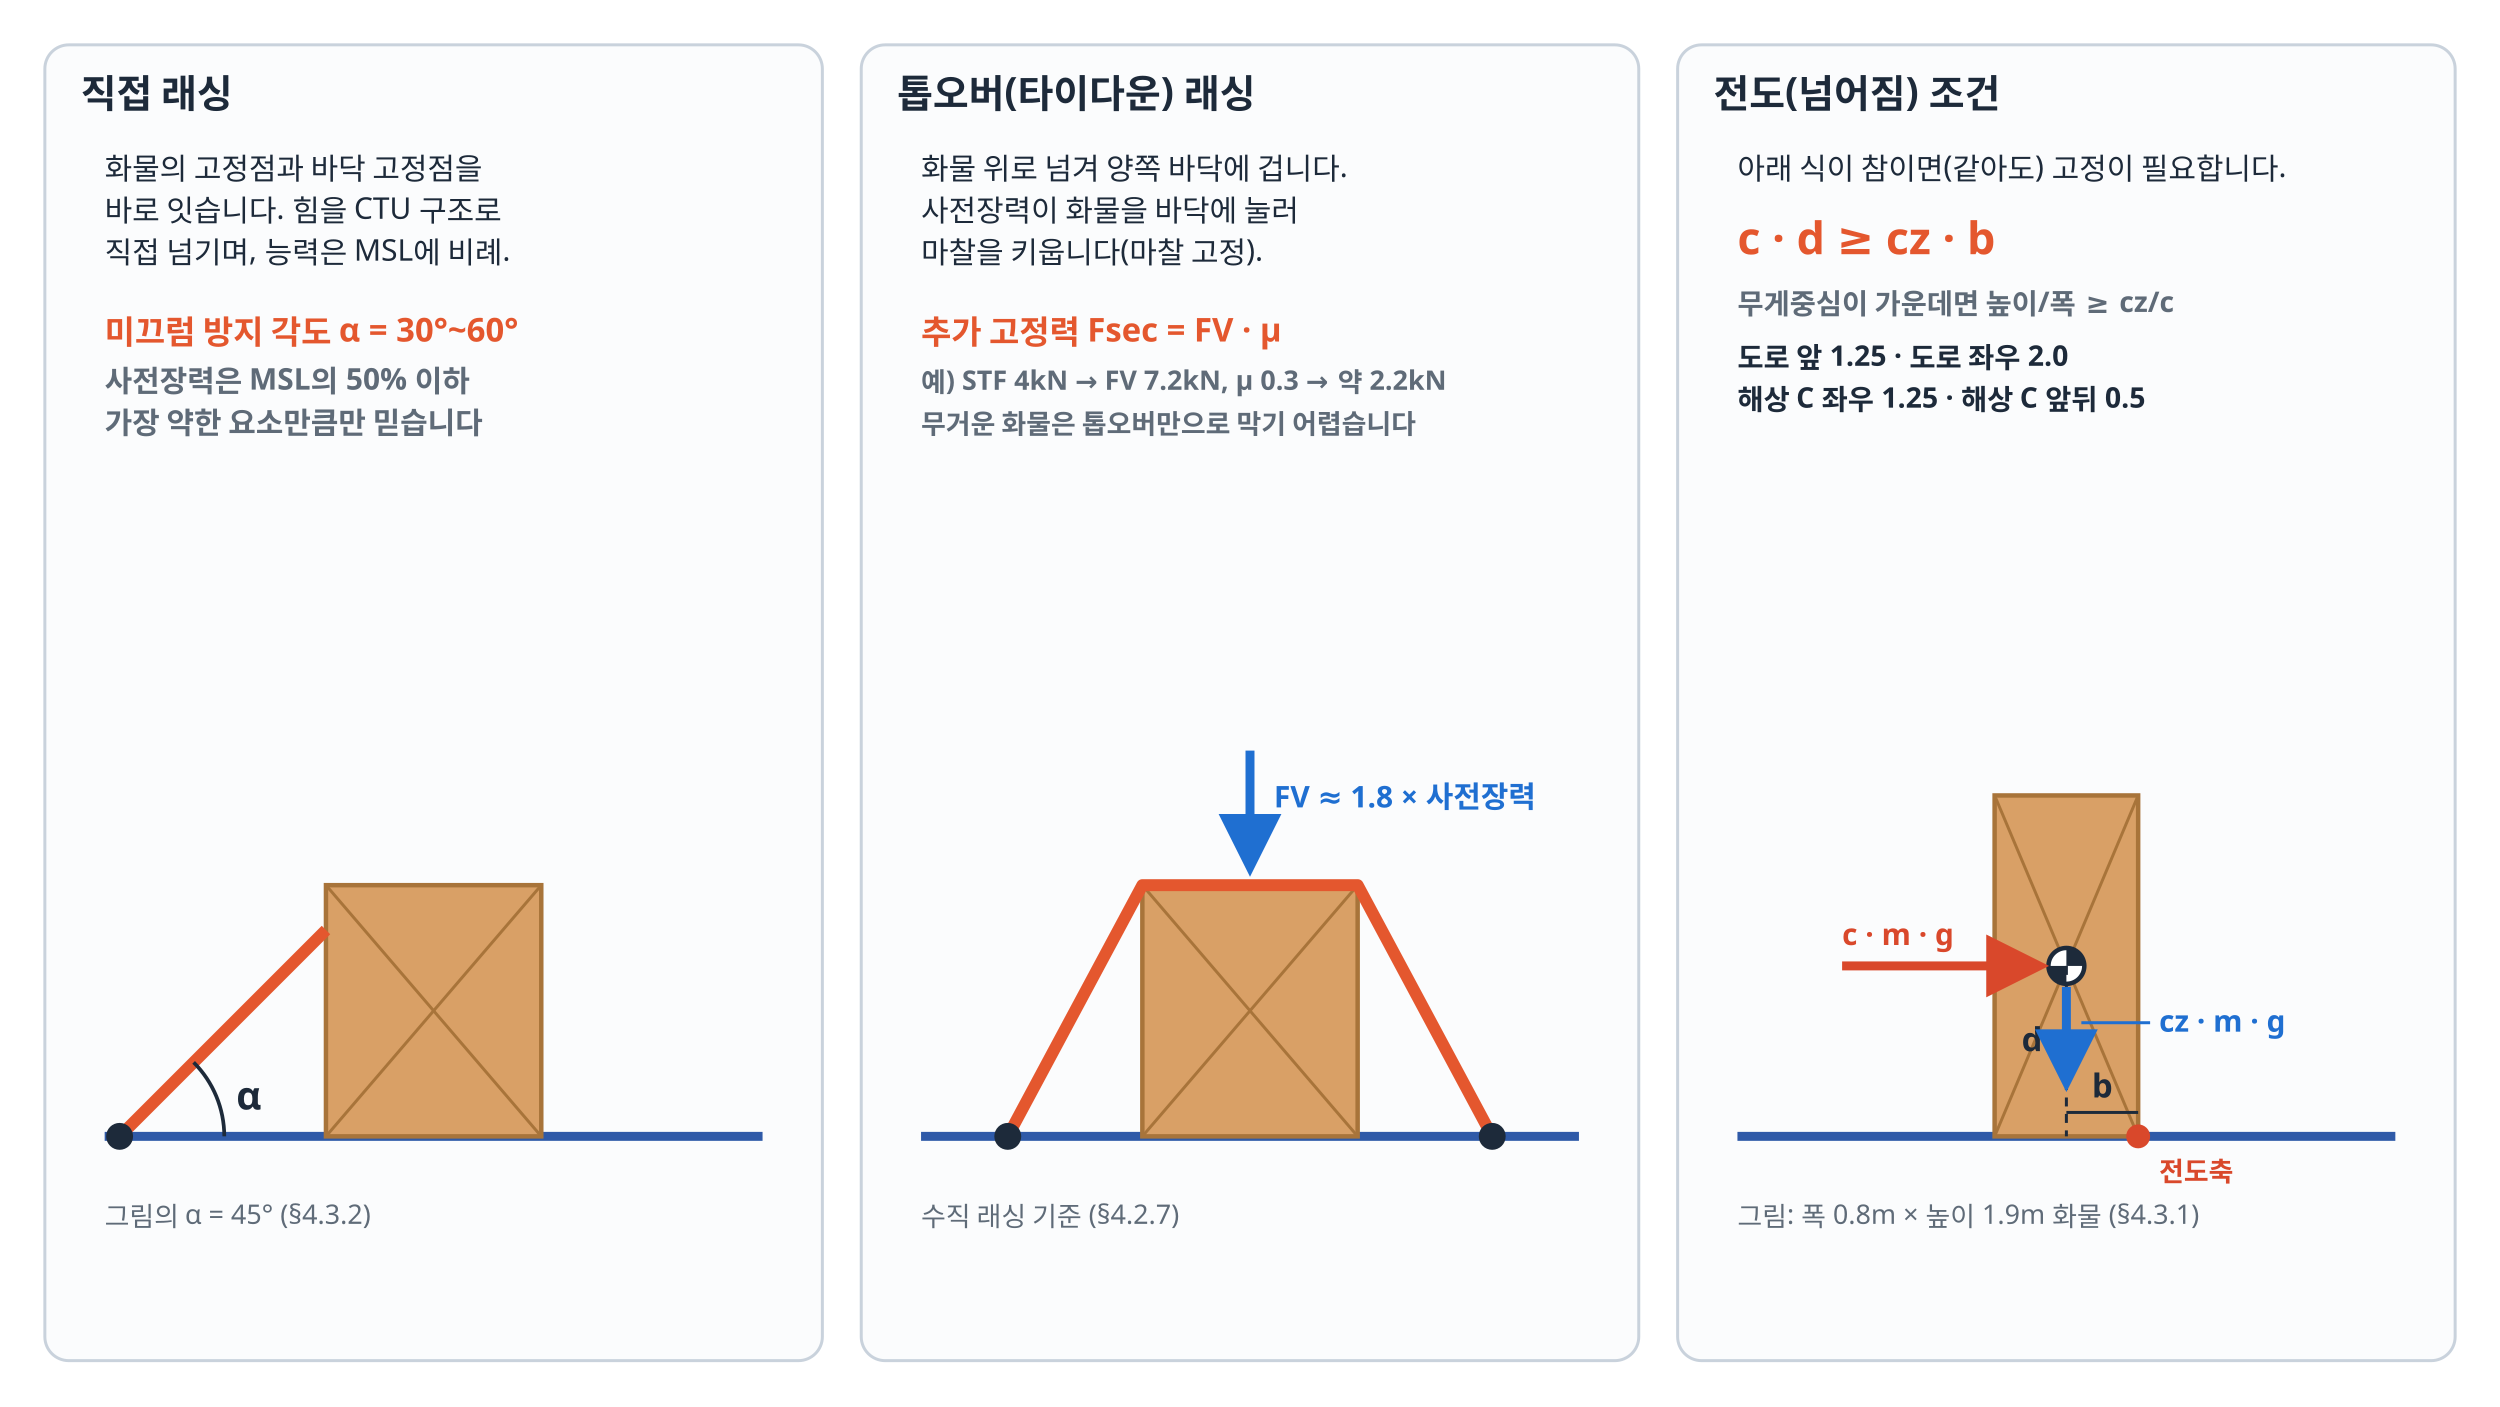
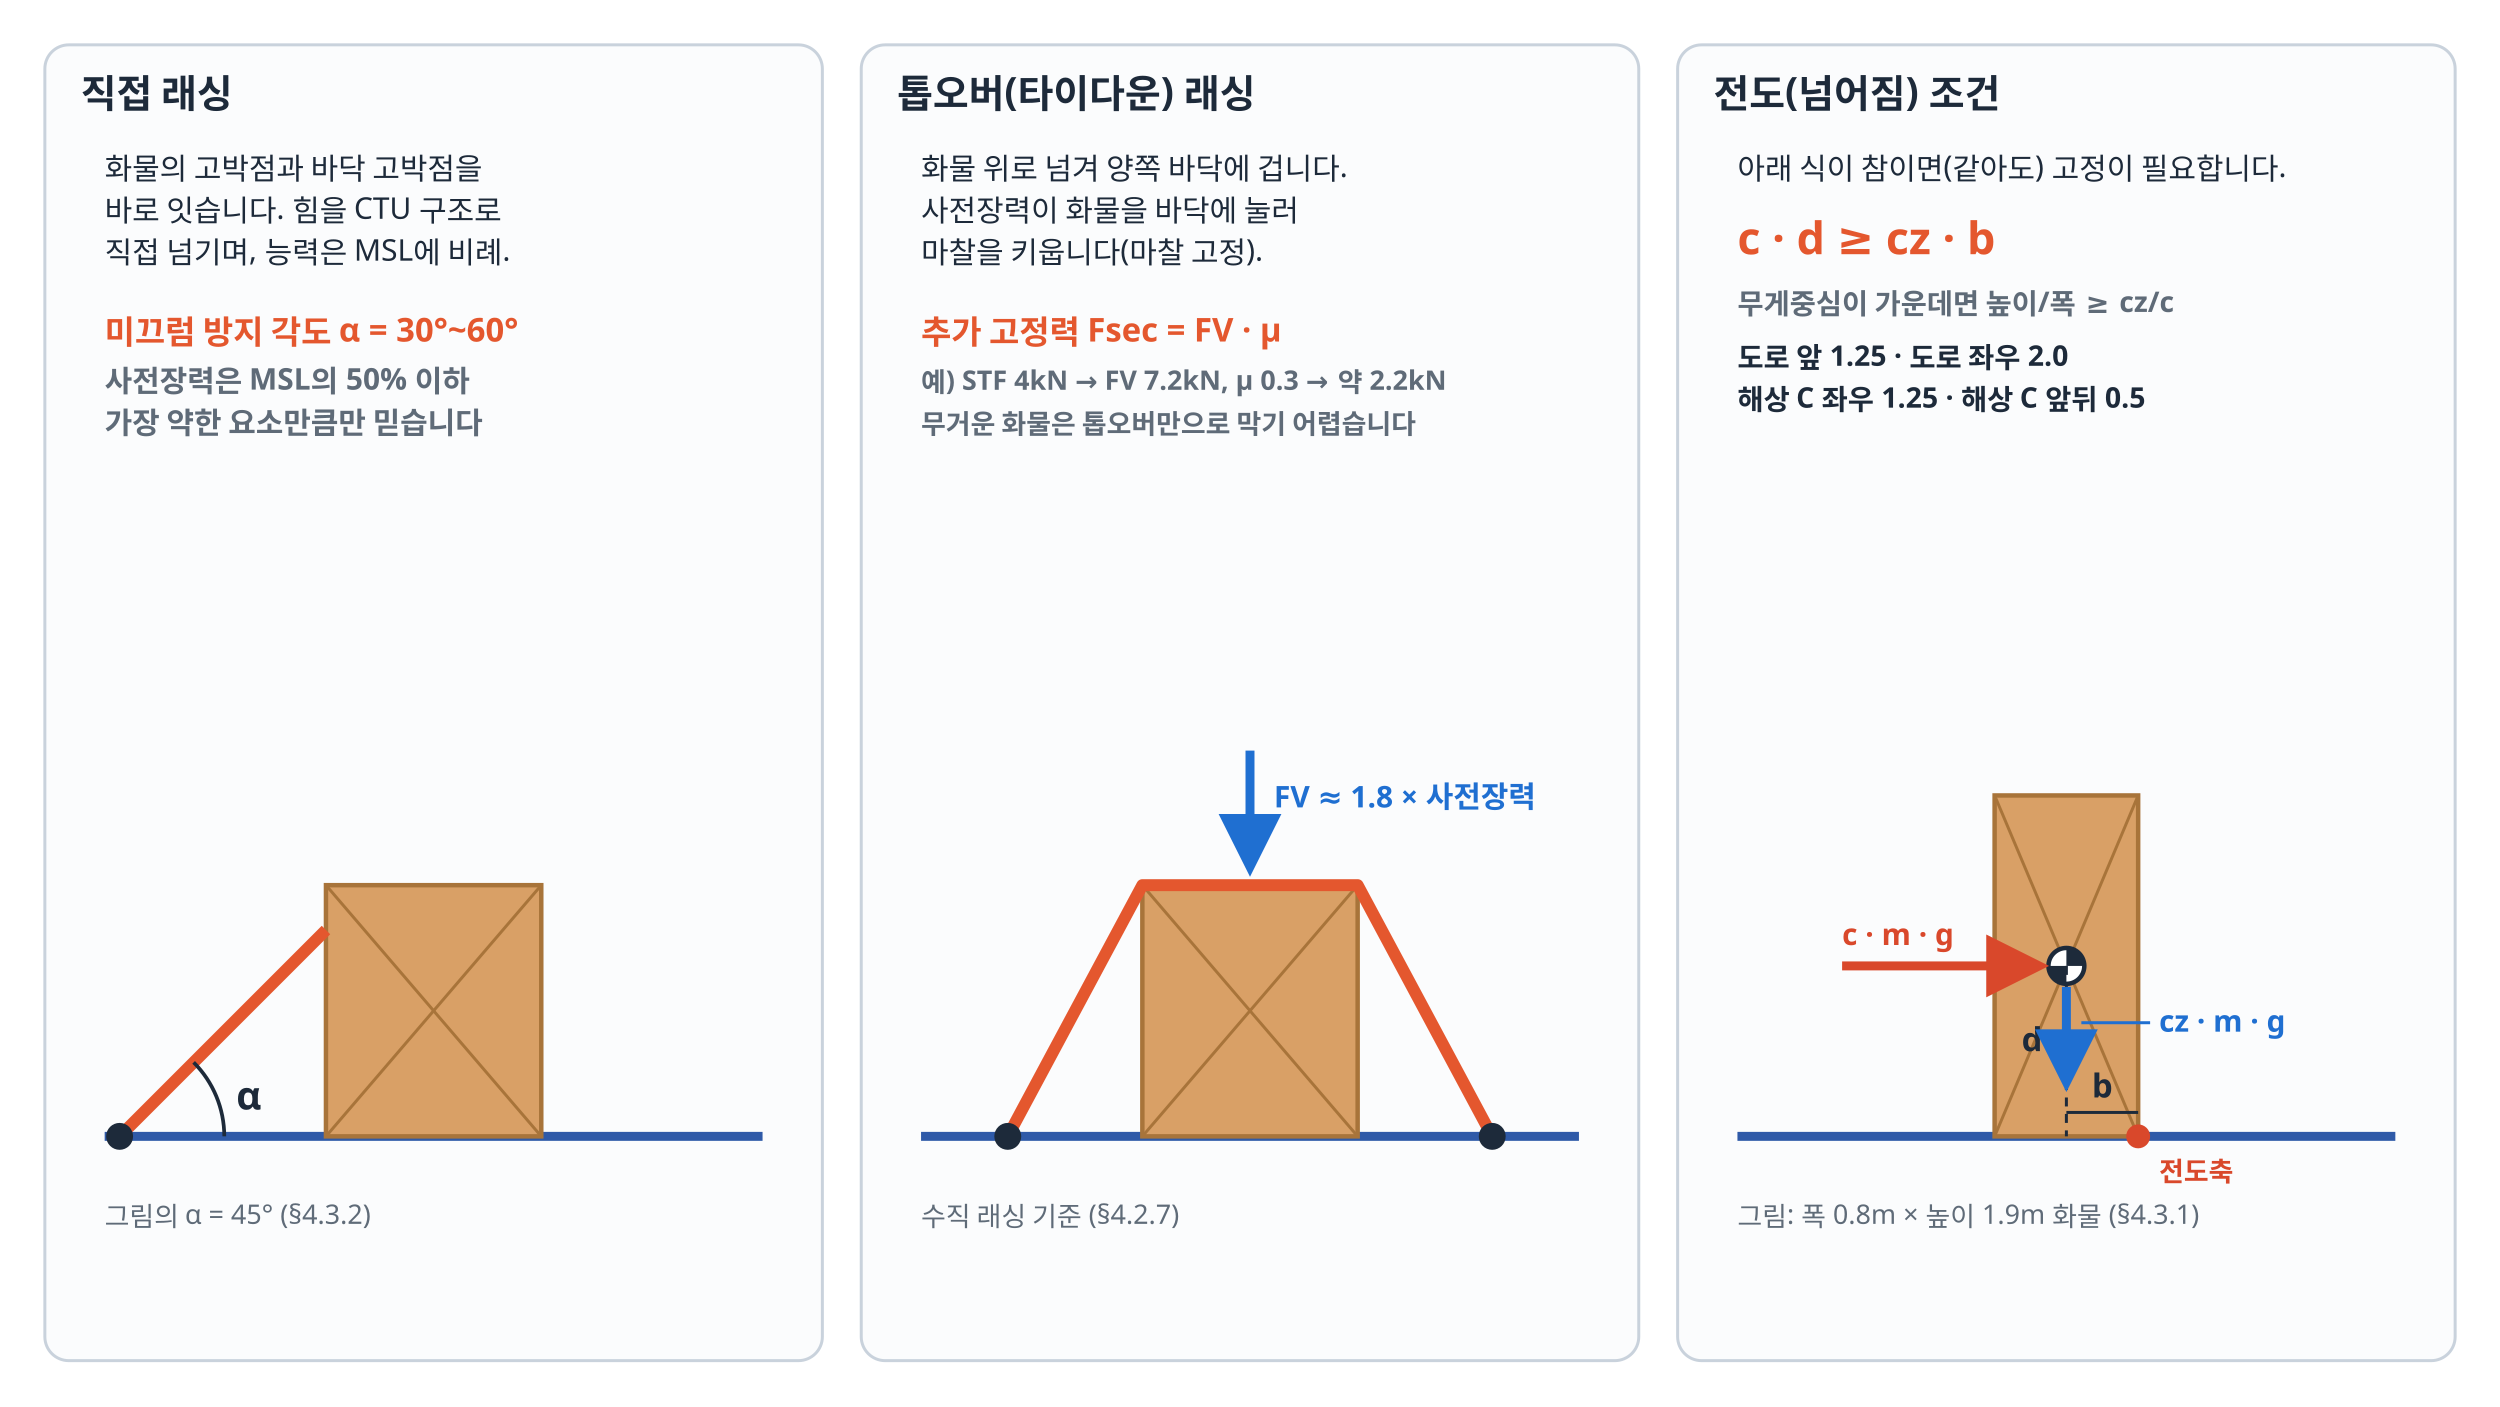
<svg xmlns="http://www.w3.org/2000/svg" viewBox="0 0 1672 941" width="1672" height="941" font-family="Pretendard, 'Noto Sans KR', 'Malgun Gothic', 'Apple SD Gothic Neo', sans-serif">
  <defs>
    <marker id="a-red" viewBox="0 0 10 10" refX="8" refY="5" markerWidth="7" markerHeight="7" orient="auto-start-reverse">
      <path d="M0 0 10 5 0 10z" fill="#d9482b" />
    </marker>
    <marker id="a-green" viewBox="0 0 10 10" refX="8" refY="5" markerWidth="7" markerHeight="7" orient="auto-start-reverse">
      <path d="M0 0 10 5 0 10z" fill="#1f8a5b" />
    </marker>
    <marker id="a-blue" viewBox="0 0 10 10" refX="8" refY="5" markerWidth="7" markerHeight="7" orient="auto-start-reverse">
      <path d="M0 0 10 5 0 10z" fill="#1f6fd1" />
    </marker>
    <marker id="a-strap" viewBox="0 0 10 10" refX="8" refY="5" markerWidth="7" markerHeight="7" orient="auto-start-reverse">
      <path d="M0 0 10 5 0 10z" fill="#e4572e" />
    </marker>
    <marker id="a-ink" viewBox="0 0 10 10" refX="8" refY="5" markerWidth="7" markerHeight="7" orient="auto-start-reverse">
      <path d="M0 0 10 5 0 10z" fill="#1d2a3a" />
    </marker>
  </defs>
  <rect width="1672" height="941" fill="#ffffff" />
  <rect x="30" y="30" width="520" height="880" fill="#fbfcfd" stroke="#c9d2dc" stroke-width="2" rx="16" />
  <text x="54" y="72" font-size="26" font-weight="800" fill="#1d2a3a" text-anchor="start">직접 래싱</text>
  <line x1="70" y1="760" x2="510" y2="760" stroke="#2f5aa8" stroke-width="6" />
  <rect x="218" y="592" width="144" height="168" fill="#d9a066" stroke="#a8743a" stroke-width="3" rx="0" />
  <line x1="218" y1="592" x2="362" y2="760" stroke="#a8743a" stroke-width="2" />
  <line x1="362" y1="592" x2="218" y2="760" stroke="#a8743a" stroke-width="2" />
  <line x1="218" y1="622" x2="80" y2="760" stroke="#e4572e" stroke-width="8" />
  <circle cx="80" cy="760" r="9" fill="#1d2a3a" />
  <path d="M 150 760 A 70 70 0 0 0 129.497 710.503" fill="none" stroke="#1d2a3a" stroke-width="2.5" />
  <text x="158" y="742" font-size="26" font-weight="700" fill="#1d2a3a" text-anchor="start">α</text>
-   <text x="70" y="120" font-size="20" font-weight="500" fill="#1d2a3a" text-anchor="start">화물의 고정점과 바닥 고정점을</text>
+   <text x="70" y="120" font-size="20" font-weight="500" fill="#1d2a3a" text-anchor="start">화물의 고박점과 바닥 고박점을</text>
  <text x="70" y="148" font-size="20" font-weight="500" fill="#1d2a3a" text-anchor="start">바로 잇습니다. 힘을 CTU 구조로</text>
  <text x="70" y="176" font-size="20" font-weight="500" fill="#1d2a3a" text-anchor="start">직접 넘기며, 능력은 MSL에 비례.</text>
  <text x="70" y="230" font-size="22" font-weight="800" fill="#e4572e" text-anchor="start">미끄럼 방지 각도 α = 30°~60°</text>
  <text x="70" y="262" font-size="20" font-weight="600" fill="#5f6b78" text-anchor="start">사전장력은 MSL의 50% 이하</text>
  <text x="70" y="290" font-size="20" font-weight="600" fill="#5f6b78" text-anchor="start">가장 약한 요소만큼만 믿습니다</text>
  <text x="70" y="820" font-size="18" font-weight="500" fill="#5f6b78" text-anchor="start">그림의 α = 45° (§4.3.2)</text>
  <rect x="576" y="30" width="520" height="880" fill="#fbfcfd" stroke="#c9d2dc" stroke-width="2" rx="16" />
  <text x="600" y="72" font-size="26" font-weight="800" fill="#1d2a3a" text-anchor="start">톱오버(타이다운) 래싱</text>
  <line x1="616" y1="760" x2="1056" y2="760" stroke="#2f5aa8" stroke-width="6" />
  <rect x="764" y="592" width="144" height="168" fill="#d9a066" stroke="#a8743a" stroke-width="3" rx="0" />
  <line x1="764" y1="592" x2="908" y2="760" stroke="#a8743a" stroke-width="2" />
  <line x1="908" y1="592" x2="764" y2="760" stroke="#a8743a" stroke-width="2" />
  <polyline points="674,760 764,592 908,592 998,760" fill="none" stroke="#e4572e" stroke-width="8" stroke-linejoin="round" />
  <circle cx="674" cy="760" r="9" fill="#1d2a3a" />
  <circle cx="998" cy="760" r="9" fill="#1d2a3a" />
  <line x1="836" y1="502" x2="836" y2="578" stroke="#1f6fd1" stroke-width="6" marker-end="url(#a-blue)" />
  <text x="852" y="540" font-size="20" font-weight="700" fill="#1f6fd1" text-anchor="start">FV ≈ 1.8 × 사전장력</text>
  <text x="616" y="120" font-size="20" font-weight="500" fill="#1d2a3a" text-anchor="start">화물 위로 넘겨 양쪽 바닥에 겁니다.</text>
  <text x="616" y="148" font-size="20" font-weight="500" fill="#1d2a3a" text-anchor="start">사전장력이 화물을 바닥에 눌러</text>
  <text x="616" y="176" font-size="20" font-weight="500" fill="#1d2a3a" text-anchor="start">마찰을 키웁니다(마찰 고정).</text>
  <text x="616" y="230" font-size="22" font-weight="800" fill="#e4572e" text-anchor="start">추가 고정력 Fsec = FV · μ</text>
  <text x="616" y="262" font-size="18" font-weight="600" fill="#5f6b78" text-anchor="start">예) STF 4kN → FV 7.2kN, μ 0.3 → 약 2.2kN</text>
  <text x="616" y="290" font-size="18" font-weight="600" fill="#5f6b78" text-anchor="start">무거운 화물은 톱오버만으로 막기 어렵습니다</text>
  <text x="616" y="820" font-size="18" font-weight="500" fill="#5f6b78" text-anchor="start">수직 래싱 기준 (§4.2.7)</text>
  <rect x="1122" y="30" width="520" height="880" fill="#fbfcfd" stroke="#c9d2dc" stroke-width="2" rx="16" />
  <text x="1146" y="72" font-size="26" font-weight="800" fill="#1d2a3a" text-anchor="start">전도(넘어짐) 조건</text>
  <line x1="1162" y1="760" x2="1602" y2="760" stroke="#2f5aa8" stroke-width="6" />
  <rect x="1334" y="532" width="96" height="228" fill="#d9a066" stroke="#a8743a" stroke-width="3" rx="0" />
  <line x1="1334" y1="532" x2="1430" y2="760" stroke="#a8743a" stroke-width="2" />
  <line x1="1430" y1="532" x2="1334" y2="760" stroke="#a8743a" stroke-width="2" />
  <circle cx="1382" cy="646" r="12" fill="#fff" stroke="#1d2a3a" stroke-width="3" />
  <path d="M1382 634A12 12 0 0 1 1394 646L1382 646Z M1382 658A12 12 0 0 1 1370 646L1382 646Z" fill="#1d2a3a" />
  <circle cx="1430" cy="760" r="8" fill="#d9482b" />
  <text x="1444" y="790" font-size="18" font-weight="700" fill="#d9482b" text-anchor="start">전도축</text>
  <line x1="1382" y1="646" x2="1382" y2="760" stroke="#1d2a3a" stroke-width="2" stroke-dasharray="6 5" />
  <line x1="1382" y1="744" x2="1430" y2="744" stroke="#1d2a3a" stroke-width="2" />
  <text x="1406" y="734" font-size="22" font-weight="800" fill="#1d2a3a" text-anchor="middle">b</text>
  <text x="1366" y="703" font-size="22" font-weight="800" fill="#1d2a3a" text-anchor="end">d</text>
  <line x1="1232" y1="646" x2="1362" y2="646" stroke="#d9482b" stroke-width="6" marker-end="url(#a-red)" />
  <text x="1232" y="632" font-size="20" font-weight="700" fill="#d9482b" text-anchor="start">c · m · g</text>
  <line x1="1382" y1="660" x2="1382" y2="722" stroke="#1f6fd1" stroke-width="6" marker-end="url(#a-blue)" />
  <text x="1444" y="690" font-size="20" font-weight="700" fill="#1f6fd1" text-anchor="start">cz · m · g</text>
  <line x1="1392" y1="684" x2="1438" y2="684" stroke="#1f6fd1" stroke-width="2" />
  <text x="1162" y="120" font-size="20" font-weight="500" fill="#1d2a3a" text-anchor="start">아래 식이 참이면(같아도) 고정이 필요합니다.</text>
  <text x="1162" y="170" font-size="30" font-weight="800" fill="#e4572e" text-anchor="start">c · d ≥ cz · b</text>
  <text x="1162" y="210" font-size="19" font-weight="600" fill="#5f6b78" text-anchor="start">무게중심이 가운데면 높이/폭 ≥ cz/c</text>
  <text x="1162" y="246" font-size="19" font-weight="700" fill="#1d2a3a" text-anchor="start">도로 앞 1.25 · 도로 좌우 2.0</text>
  <text x="1162" y="274" font-size="19" font-weight="700" fill="#1d2a3a" text-anchor="start">해상 C 좌우 1.25 · 해상 C 앞뒤 0.5</text>
  <text x="1162" y="820" font-size="18" font-weight="500" fill="#5f6b78" text-anchor="start">그림: 폭 0.8m × 높이 1.9m 화물 (§4.3.1)</text>
</svg>
